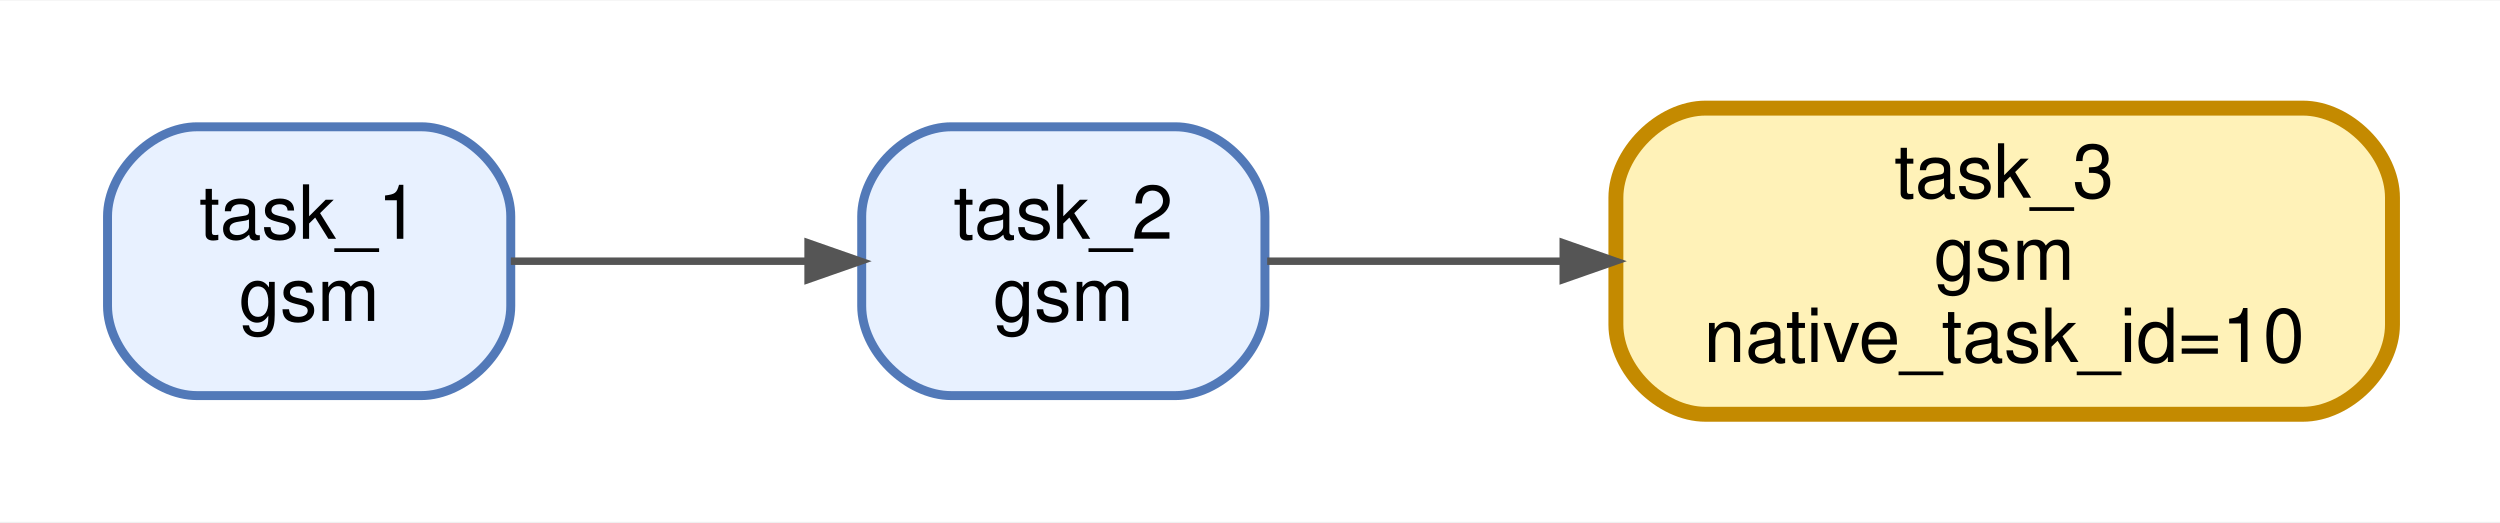
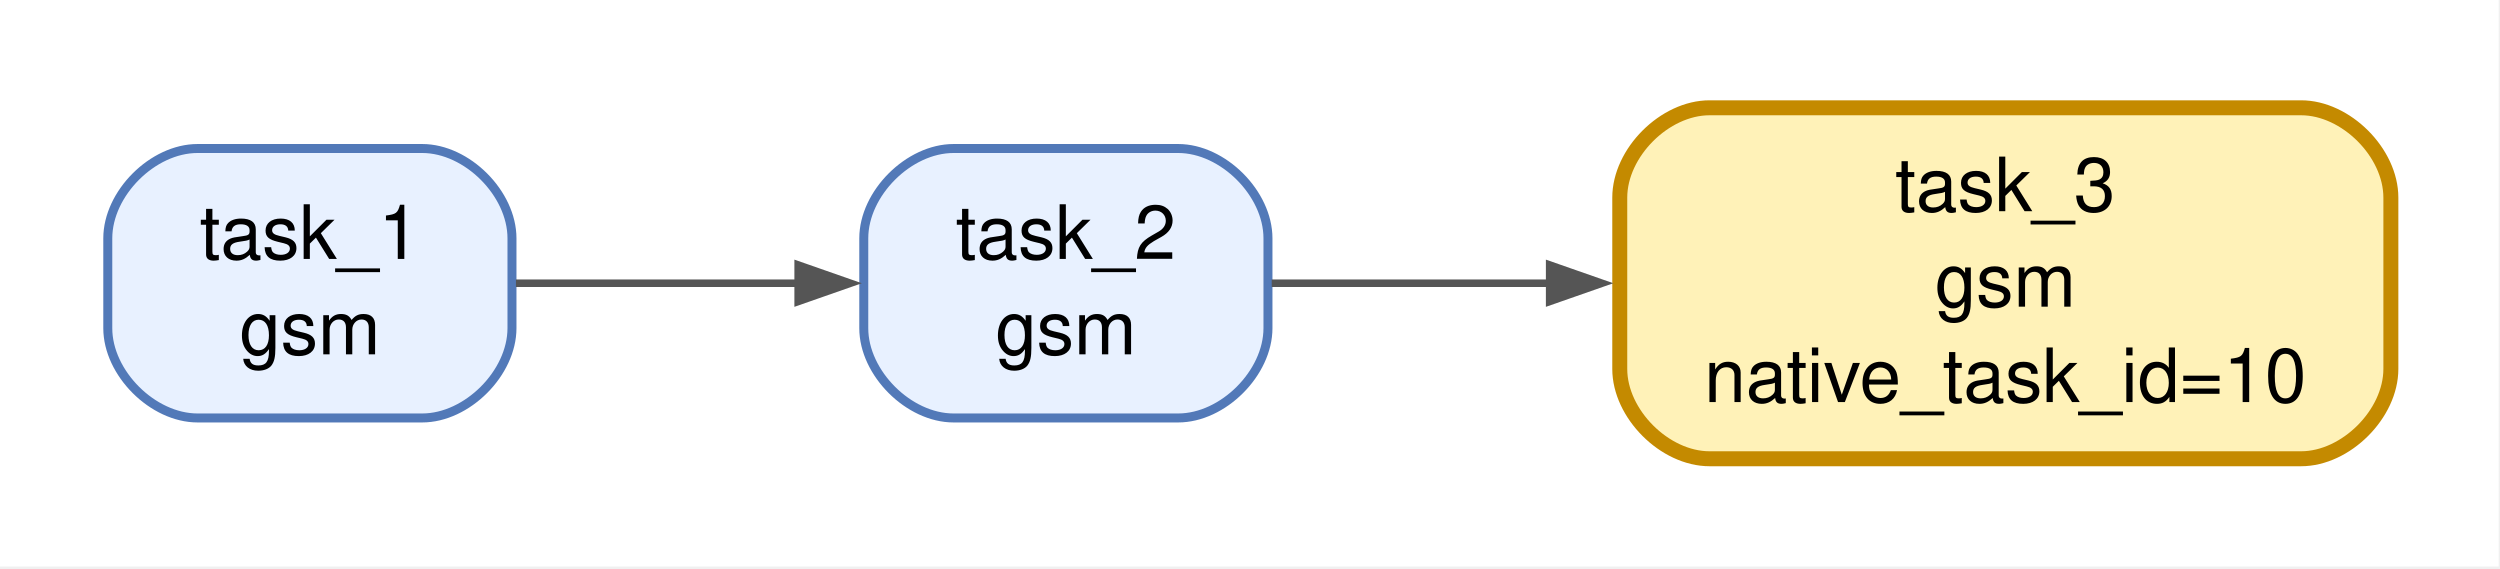
- <svg xmlns="http://www.w3.org/2000/svg" width="335pt" height="70pt" viewBox="0.00 0.00 334.80 69.80">
-   <g id="graph0" class="graph" transform="scale(1 1) rotate(0) translate(14.4 55.4)">
-     <polygon fill="white" stroke="transparent" points="-14.4,14.4 -14.4,-55.4 320.4,-55.4 320.4,14.4 -14.4,14.4" />
+ <svg xmlns="http://www.w3.org/2000/svg" width="334pt" height="76pt" viewBox="0.00 0.00 334.00 76.00">
+   <g id="graph0" class="graph" transform="scale(1 1) rotate(0) translate(14.4 61.29)">
+     <polygon fill="white" stroke="none" points="-14.4,14.4 -14.4,-61.29 319.42,-61.29 319.42,14.4 -14.4,14.4" />
    <g id="node1" class="node">
-       <path fill="#e8f1ff" stroke="#5279b8" stroke-width="1.2" d="M42,-38.5C42,-38.5 12,-38.5 12,-38.5 6,-38.5 0,-32.5 0,-26.5 0,-26.5 0,-14.5 0,-14.5 0,-8.5 6,-2.5 12,-2.5 12,-2.5 42,-2.5 42,-2.5 48,-2.5 54,-8.5 54,-14.5 54,-14.5 54,-26.5 54,-26.5 54,-32.5 48,-38.5 42,-38.5" />
-       <text text-anchor="middle" x="27" y="-23.5" font-family="Helvetica,sans-Serif" font-size="10.00">task_1</text>
-       <text text-anchor="middle" x="27" y="-12.5" font-family="Helvetica,sans-Serif" font-size="10.00">gsm</text>
+       <path fill="#e8f1ff" stroke="#5279b8" stroke-width="1.2" d="M42,-41.45C42,-41.45 12,-41.45 12,-41.45 6,-41.45 0,-35.45 0,-29.45 0,-29.45 0,-17.44 0,-17.44 0,-11.45 6,-5.45 12,-5.45 12,-5.45 42,-5.45 42,-5.45 48,-5.45 54,-11.45 54,-17.45 54,-17.45 54,-29.45 54,-29.45 54,-35.45 48,-41.45 42,-41.45" />
+       <text xml:space="preserve" text-anchor="middle" x="27" y="-26.7" font-family="Helvetica,sans-Serif" font-size="10.00">task_1</text>
+       <text xml:space="preserve" text-anchor="middle" x="27" y="-13.95" font-family="Helvetica,sans-Serif" font-size="10.00">gsm</text>
    </g>
    <g id="node2" class="node">
-       <path fill="#e8f1ff" stroke="#5279b8" stroke-width="1.2" d="M143,-38.5C143,-38.5 113,-38.5 113,-38.5 107,-38.5 101,-32.5 101,-26.5 101,-26.5 101,-14.5 101,-14.5 101,-8.5 107,-2.5 113,-2.5 113,-2.5 143,-2.5 143,-2.5 149,-2.5 155,-8.5 155,-14.5 155,-14.5 155,-26.5 155,-26.5 155,-32.5 149,-38.5 143,-38.5" />
-       <text text-anchor="middle" x="128" y="-23.5" font-family="Helvetica,sans-Serif" font-size="10.00">task_2</text>
-       <text text-anchor="middle" x="128" y="-12.5" font-family="Helvetica,sans-Serif" font-size="10.00">gsm</text>
+       <path fill="#e8f1ff" stroke="#5279b8" stroke-width="1.2" d="M143,-41.45C143,-41.45 113,-41.45 113,-41.45 107,-41.45 101,-35.45 101,-29.45 101,-29.45 101,-17.44 101,-17.44 101,-11.45 107,-5.45 113,-5.45 113,-5.45 143,-5.45 143,-5.45 149,-5.45 155,-11.45 155,-17.45 155,-17.45 155,-29.45 155,-29.45 155,-35.45 149,-41.45 143,-41.45" />
+       <text xml:space="preserve" text-anchor="middle" x="128" y="-26.7" font-family="Helvetica,sans-Serif" font-size="10.00">task_2</text>
+       <text xml:space="preserve" text-anchor="middle" x="128" y="-13.95" font-family="Helvetica,sans-Serif" font-size="10.00">gsm</text>
    </g>
    <g id="edge1" class="edge">
-       <path fill="none" stroke="#555555" d="M54.01,-20.5C66.19,-20.5 80.84,-20.5 93.81,-20.5" />
-       <polygon fill="#555555" stroke="#555555" points="93.82,-22.95 100.82,-20.5 93.82,-18.05 93.82,-22.95" />
+       <path fill="none" stroke="#555555" d="M54.53,-23.45C66.16,-23.45 79.97,-23.45 92.4,-23.45" />
+       <polygon fill="#555555" stroke="#555555" points="92.23,-25.9 99.23,-23.45 92.23,-21 92.23,-25.9" />
    </g>
    <g id="node3" class="node">
-       <path fill="#fff2b8" stroke="#c48a00" stroke-width="2" d="M294,-41C294,-41 214,-41 214,-41 208,-41 202,-35 202,-29 202,-29 202,-12 202,-12 202,-6 208,0 214,0 214,0 294,0 294,0 300,0 306,-6 306,-12 306,-12 306,-29 306,-29 306,-35 300,-41 294,-41" />
-       <text text-anchor="middle" x="254" y="-29" font-family="Helvetica,sans-Serif" font-size="10.00">task_3</text>
-       <text text-anchor="middle" x="254" y="-18" font-family="Helvetica,sans-Serif" font-size="10.00">gsm</text>
-       <text text-anchor="middle" x="254" y="-7" font-family="Helvetica,sans-Serif" font-size="10.00">native_task_id=10</text>
+       <path fill="#fff2b8" stroke="#c48a00" stroke-width="2" d="M293.02,-46.89C293.02,-46.89 214,-46.89 214,-46.89 208,-46.89 202,-40.89 202,-34.89 202,-34.89 202,-12 202,-12 202,-6 208,0 214,0 214,0 293.02,0 293.02,0 299.02,0 305.02,-6 305.02,-12 305.02,-12 305.02,-34.89 305.02,-34.89 305.02,-40.89 299.02,-46.89 293.02,-46.89" />
+       <text xml:space="preserve" text-anchor="middle" x="253.51" y="-33.07" font-family="Helvetica,sans-Serif" font-size="10.00">task_3</text>
+       <text xml:space="preserve" text-anchor="middle" x="253.51" y="-20.32" font-family="Helvetica,sans-Serif" font-size="10.00">gsm</text>
+       <text xml:space="preserve" text-anchor="middle" x="253.51" y="-7.57" font-family="Helvetica,sans-Serif" font-size="10.00">native_task_id=10</text>
    </g>
    <g id="edge2" class="edge">
-       <path fill="none" stroke="#555555" d="M155.3,-20.5C166.86,-20.5 180.94,-20.5 194.76,-20.5" />
-       <polygon fill="#555555" stroke="#555555" points="194.95,-22.95 201.95,-20.5 194.95,-18.05 194.95,-22.95" />
+       <path fill="none" stroke="#555555" d="M155.5,-23.45C166.53,-23.45 179.83,-23.45 192.98,-23.45" />
+       <polygon fill="#555555" stroke="#555555" points="192.63,-25.9 199.63,-23.45 192.63,-21 192.63,-25.9" />
    </g>
  </g>
</svg>
